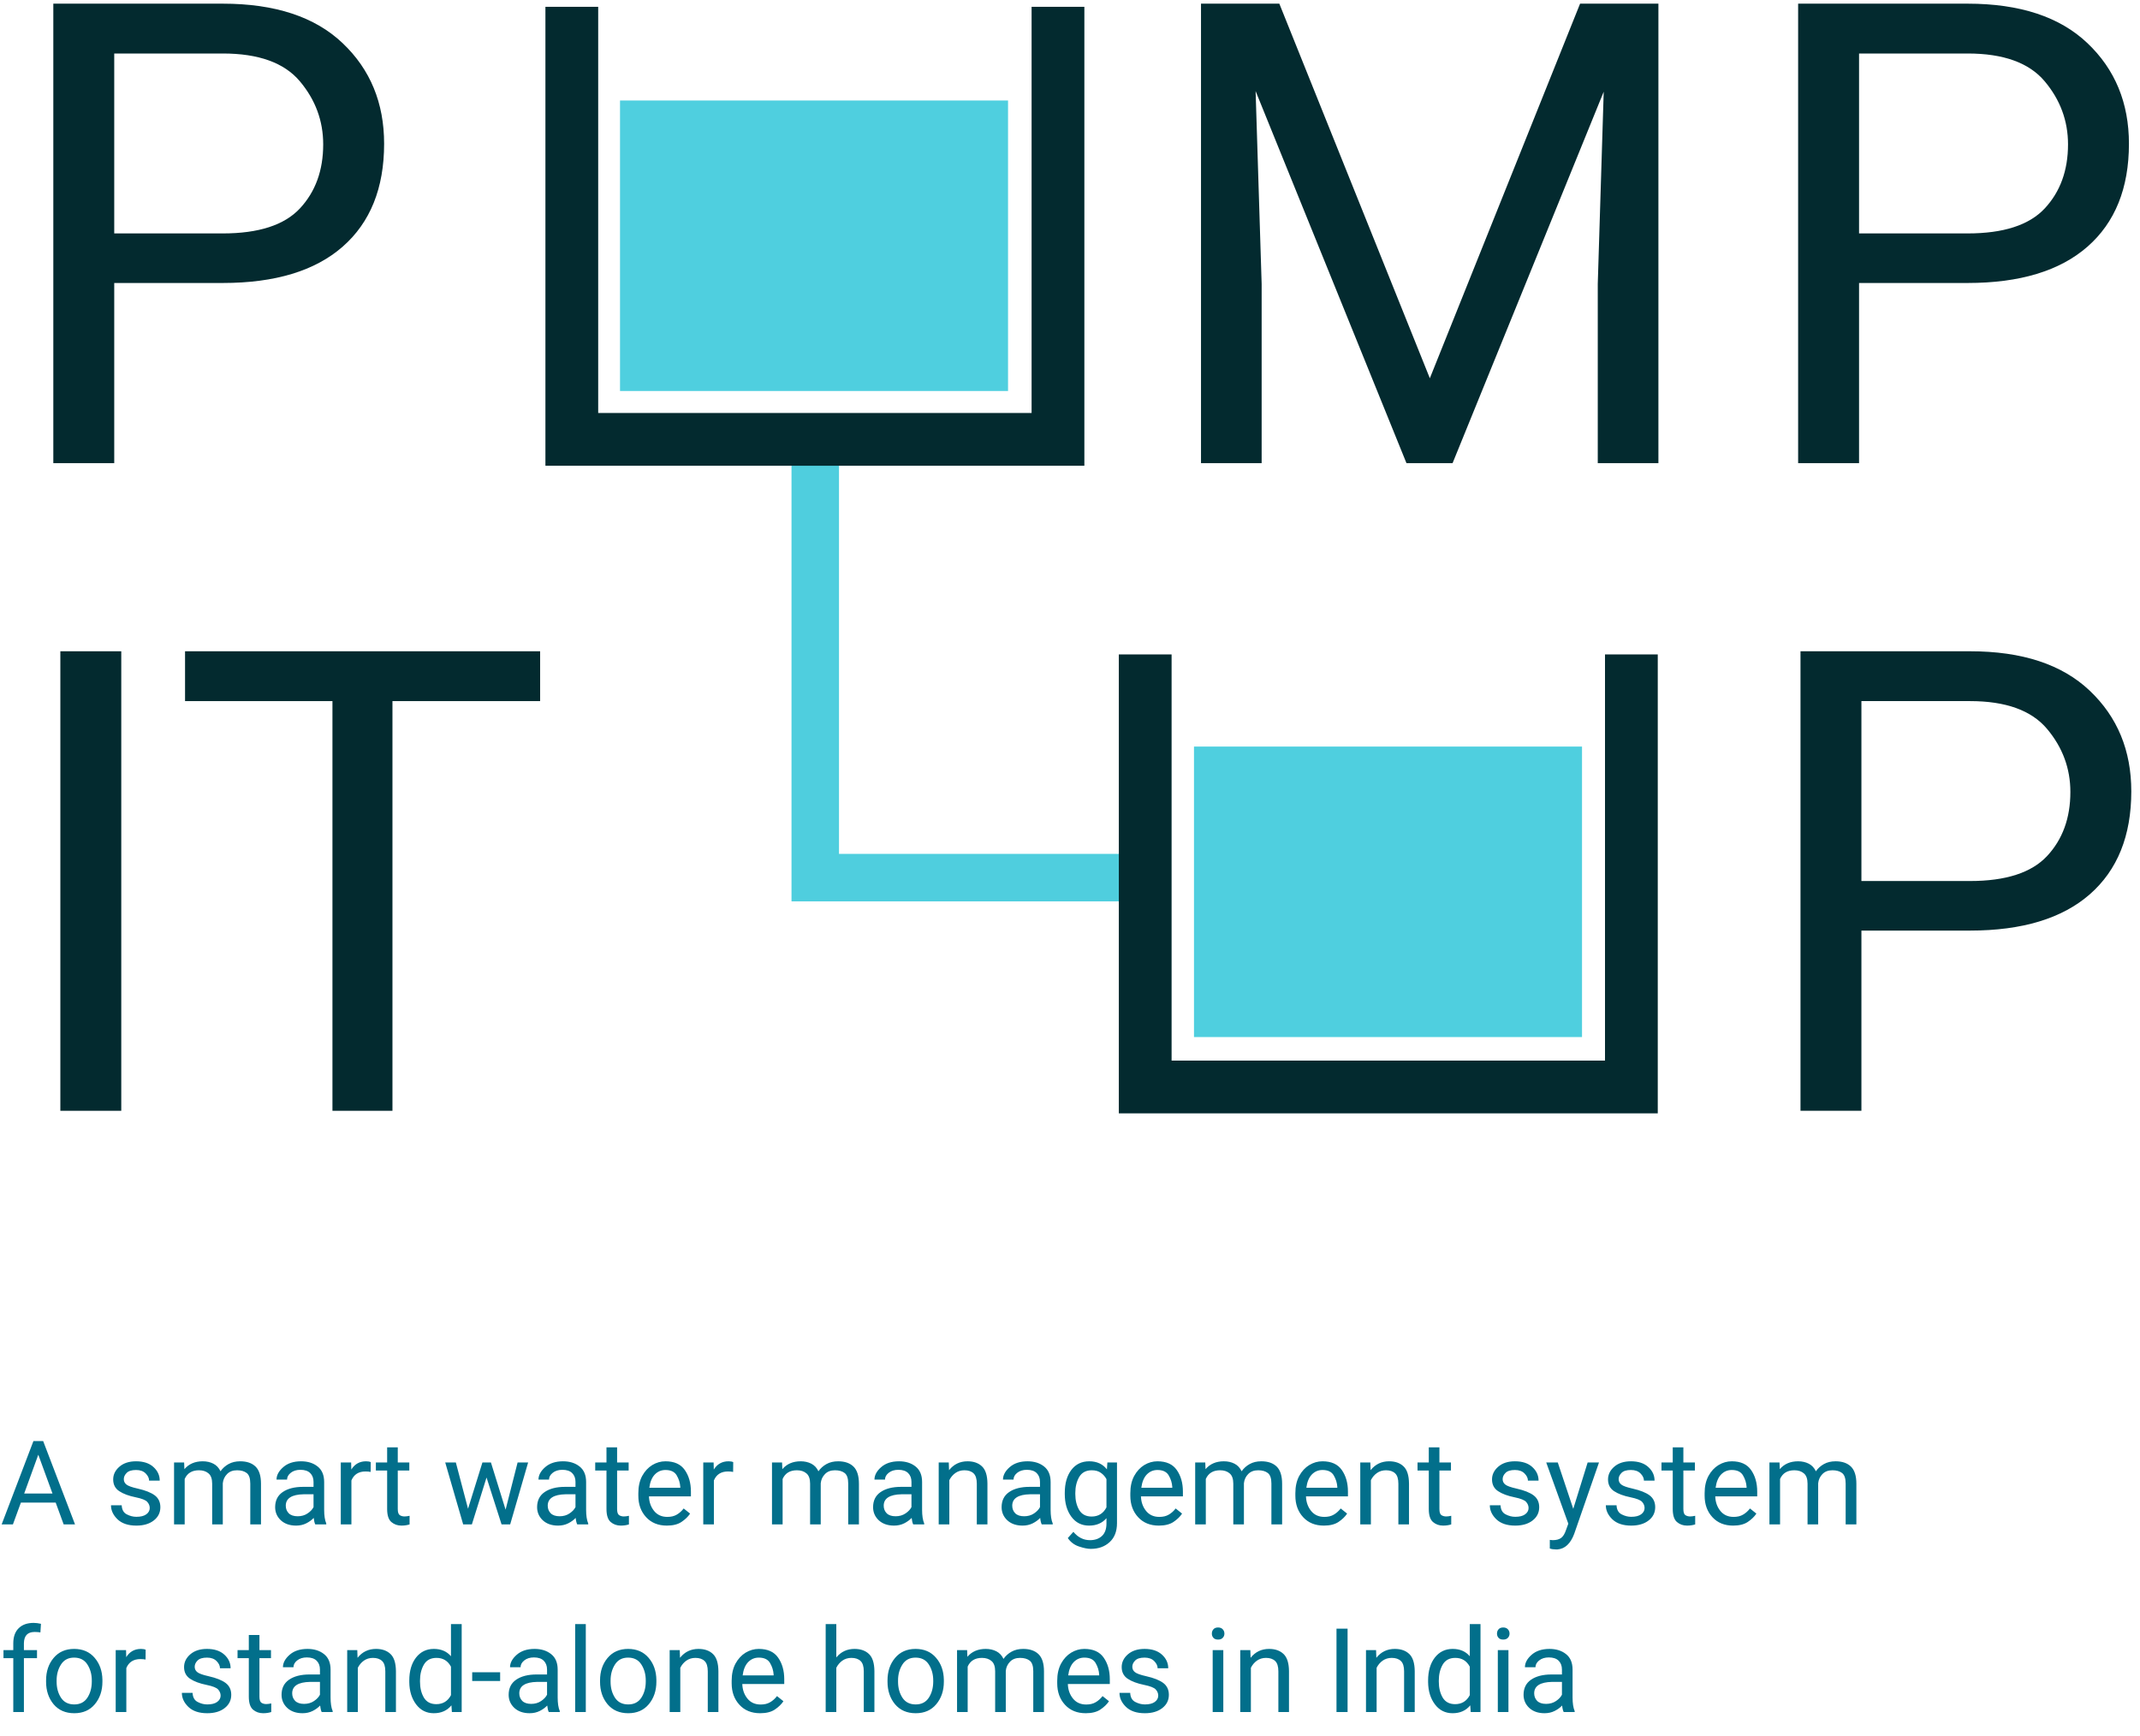
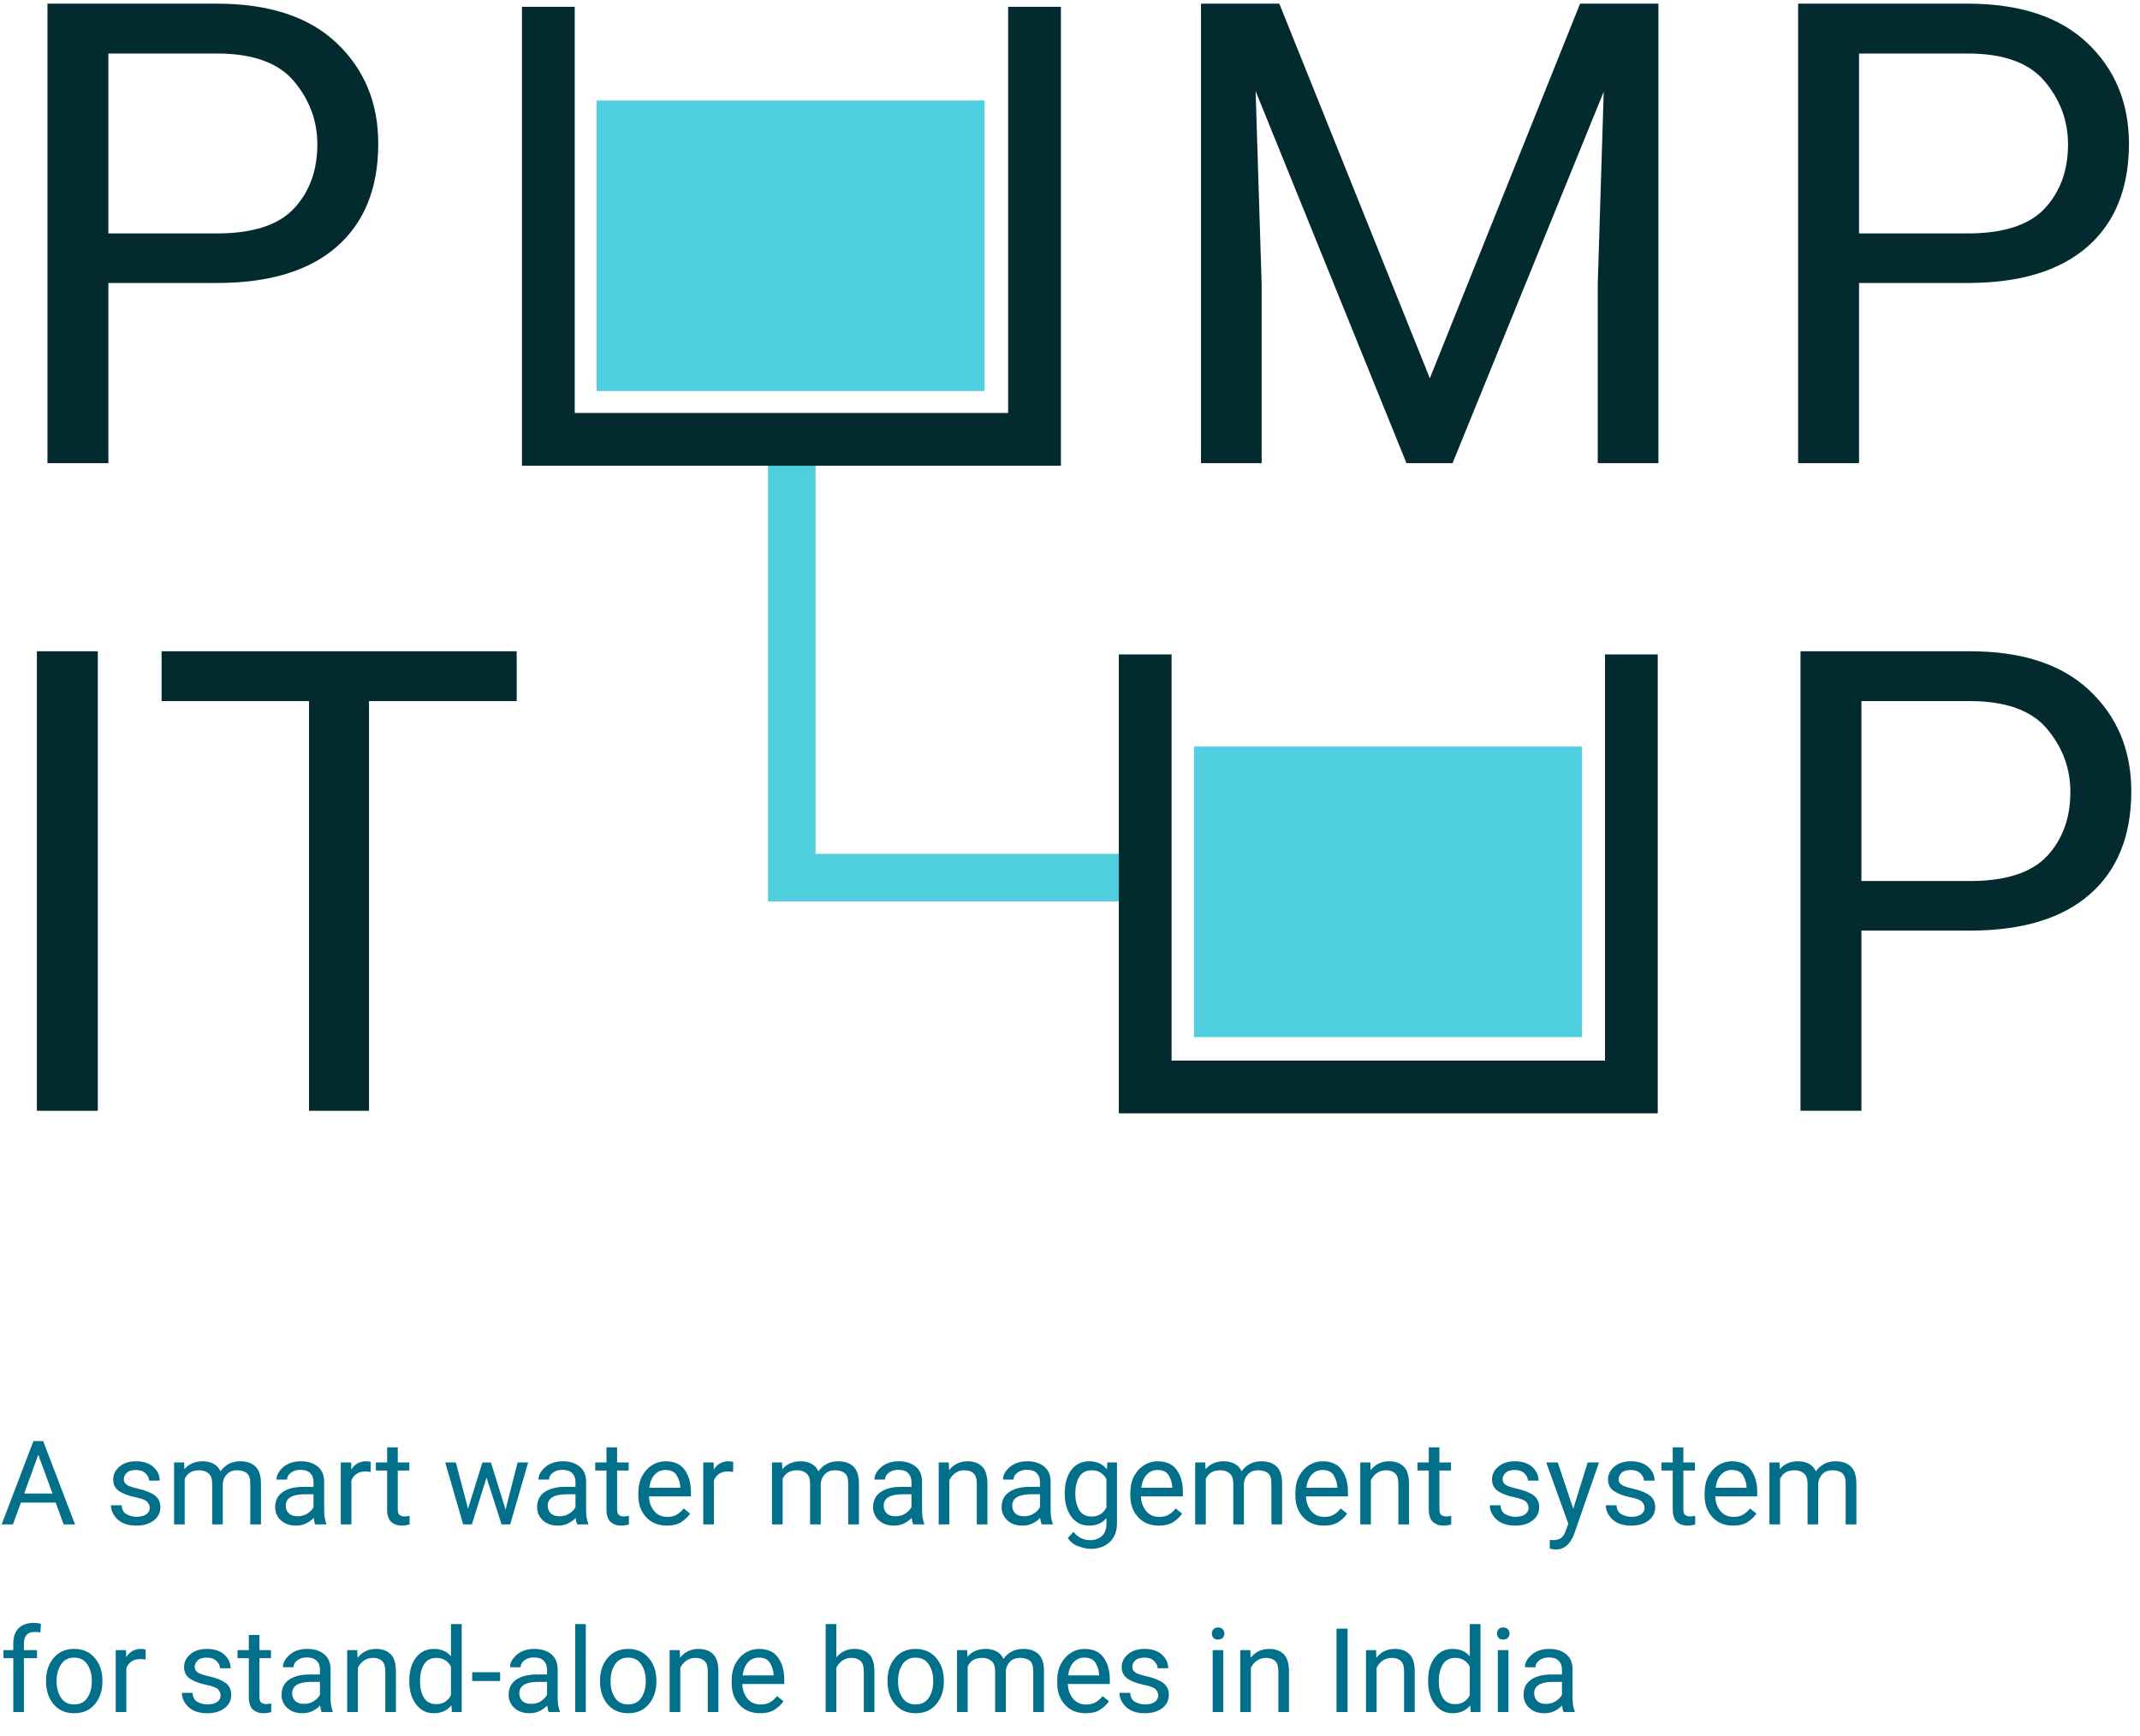
<svg xmlns="http://www.w3.org/2000/svg" width="365px" height="296px" viewBox="0 0 365 296" version="1.1">
  <defs />
  <g id="Poster" stroke="none" stroke-width="1" fill="none" fill-rule="evenodd">
    <g id="Desktop-HD-Copy" transform="translate(-144, -213)">
-       <g id="piulogo" transform="translate(144, 176)">
+       <g id="piulogo" transform="translate(140, 176)">
        <g>
          <polyline id="Path-2-Copy" stroke="#4FCEDE" stroke-width="8.1" stroke-linecap="square" points="139.05 116.807 139.05 186.686 192.15 186.686" />
          <g id="Group-Copy-4" transform="translate(97.2, 42.41929)">
            <polyline id="Path" stroke="#032A2F" stroke-width="9" stroke-linecap="square" points="0.328 0.243 0.328 69.518 83.25 69.518 83.25 0.243" />
            <rect id="Rectangle" fill="#4FCFDF" x="8.55" y="11.722" width="66.182" height="49.547" />
          </g>
-           <g id="Group-Copy-5" transform="translate(195, 152.8738)">
+           <g id="Group-Copy-5" transform="translate(199, 152.8738)">
            <polyline id="Path" stroke="#032A2F" stroke-width="9" stroke-linecap="square" points="0.328 0.243 0.328 69.518 83.25 69.518 83.25 0.243" />
            <rect id="Rectangle" fill="#4FCFDF" x="8.648" y="11.459" width="66.182" height="49.547" />
          </g>
          <text id="P-Copy-3" font-family="Roboto-Regular, Roboto" font-size="110.25" font-weight="normal" fill="#032A2F">
-             <tspan x="298" y="226.455">P</tspan>
+             <tspan x="302" y="226.455">P</tspan>
          </text>
          <text id="MP-Copy" font-family="Roboto-Regular, Roboto" font-size="110.25" font-weight="normal" letter-spacing="5" fill="#032A2F">
-             <tspan x="195.75" y="116">M</tspan>
-             <tspan x="297.596" y="116">P</tspan>
+             <tspan x="199.75" y="116">M</tspan>
+             <tspan x="301.596" y="116">P</tspan>
          </text>
          <text id="P-Copy-2" font-family="Roboto-Regular, Roboto" font-size="110.25" font-weight="normal" fill="#032A2F">
-             <tspan x="0" y="116">P</tspan>
+             <tspan x="3" y="116">P</tspan>
          </text>
          <text id="IT-Copy" font-family="Roboto-Regular, Roboto" font-size="110.25" font-weight="normal" fill="#032A2F">
            <tspan x="0.45" y="226.455">IT</tspan>
          </text>
        </g>
        <text id="A-smart-water-manage" font-family="Roboto-Medium, Roboto" font-size="20" font-weight="400" line-spacing="32" fill="#026F8B">
-           <tspan x="0" y="297">A smart water management system </tspan>
-           <tspan x="0" y="329">for stand-alone homes in India</tspan>
+           <tspan x="4" y="297">A smart water management system </tspan>
+           <tspan x="4" y="329">for stand-alone homes in India</tspan>
        </text>
      </g>
    </g>
  </g>
</svg>
